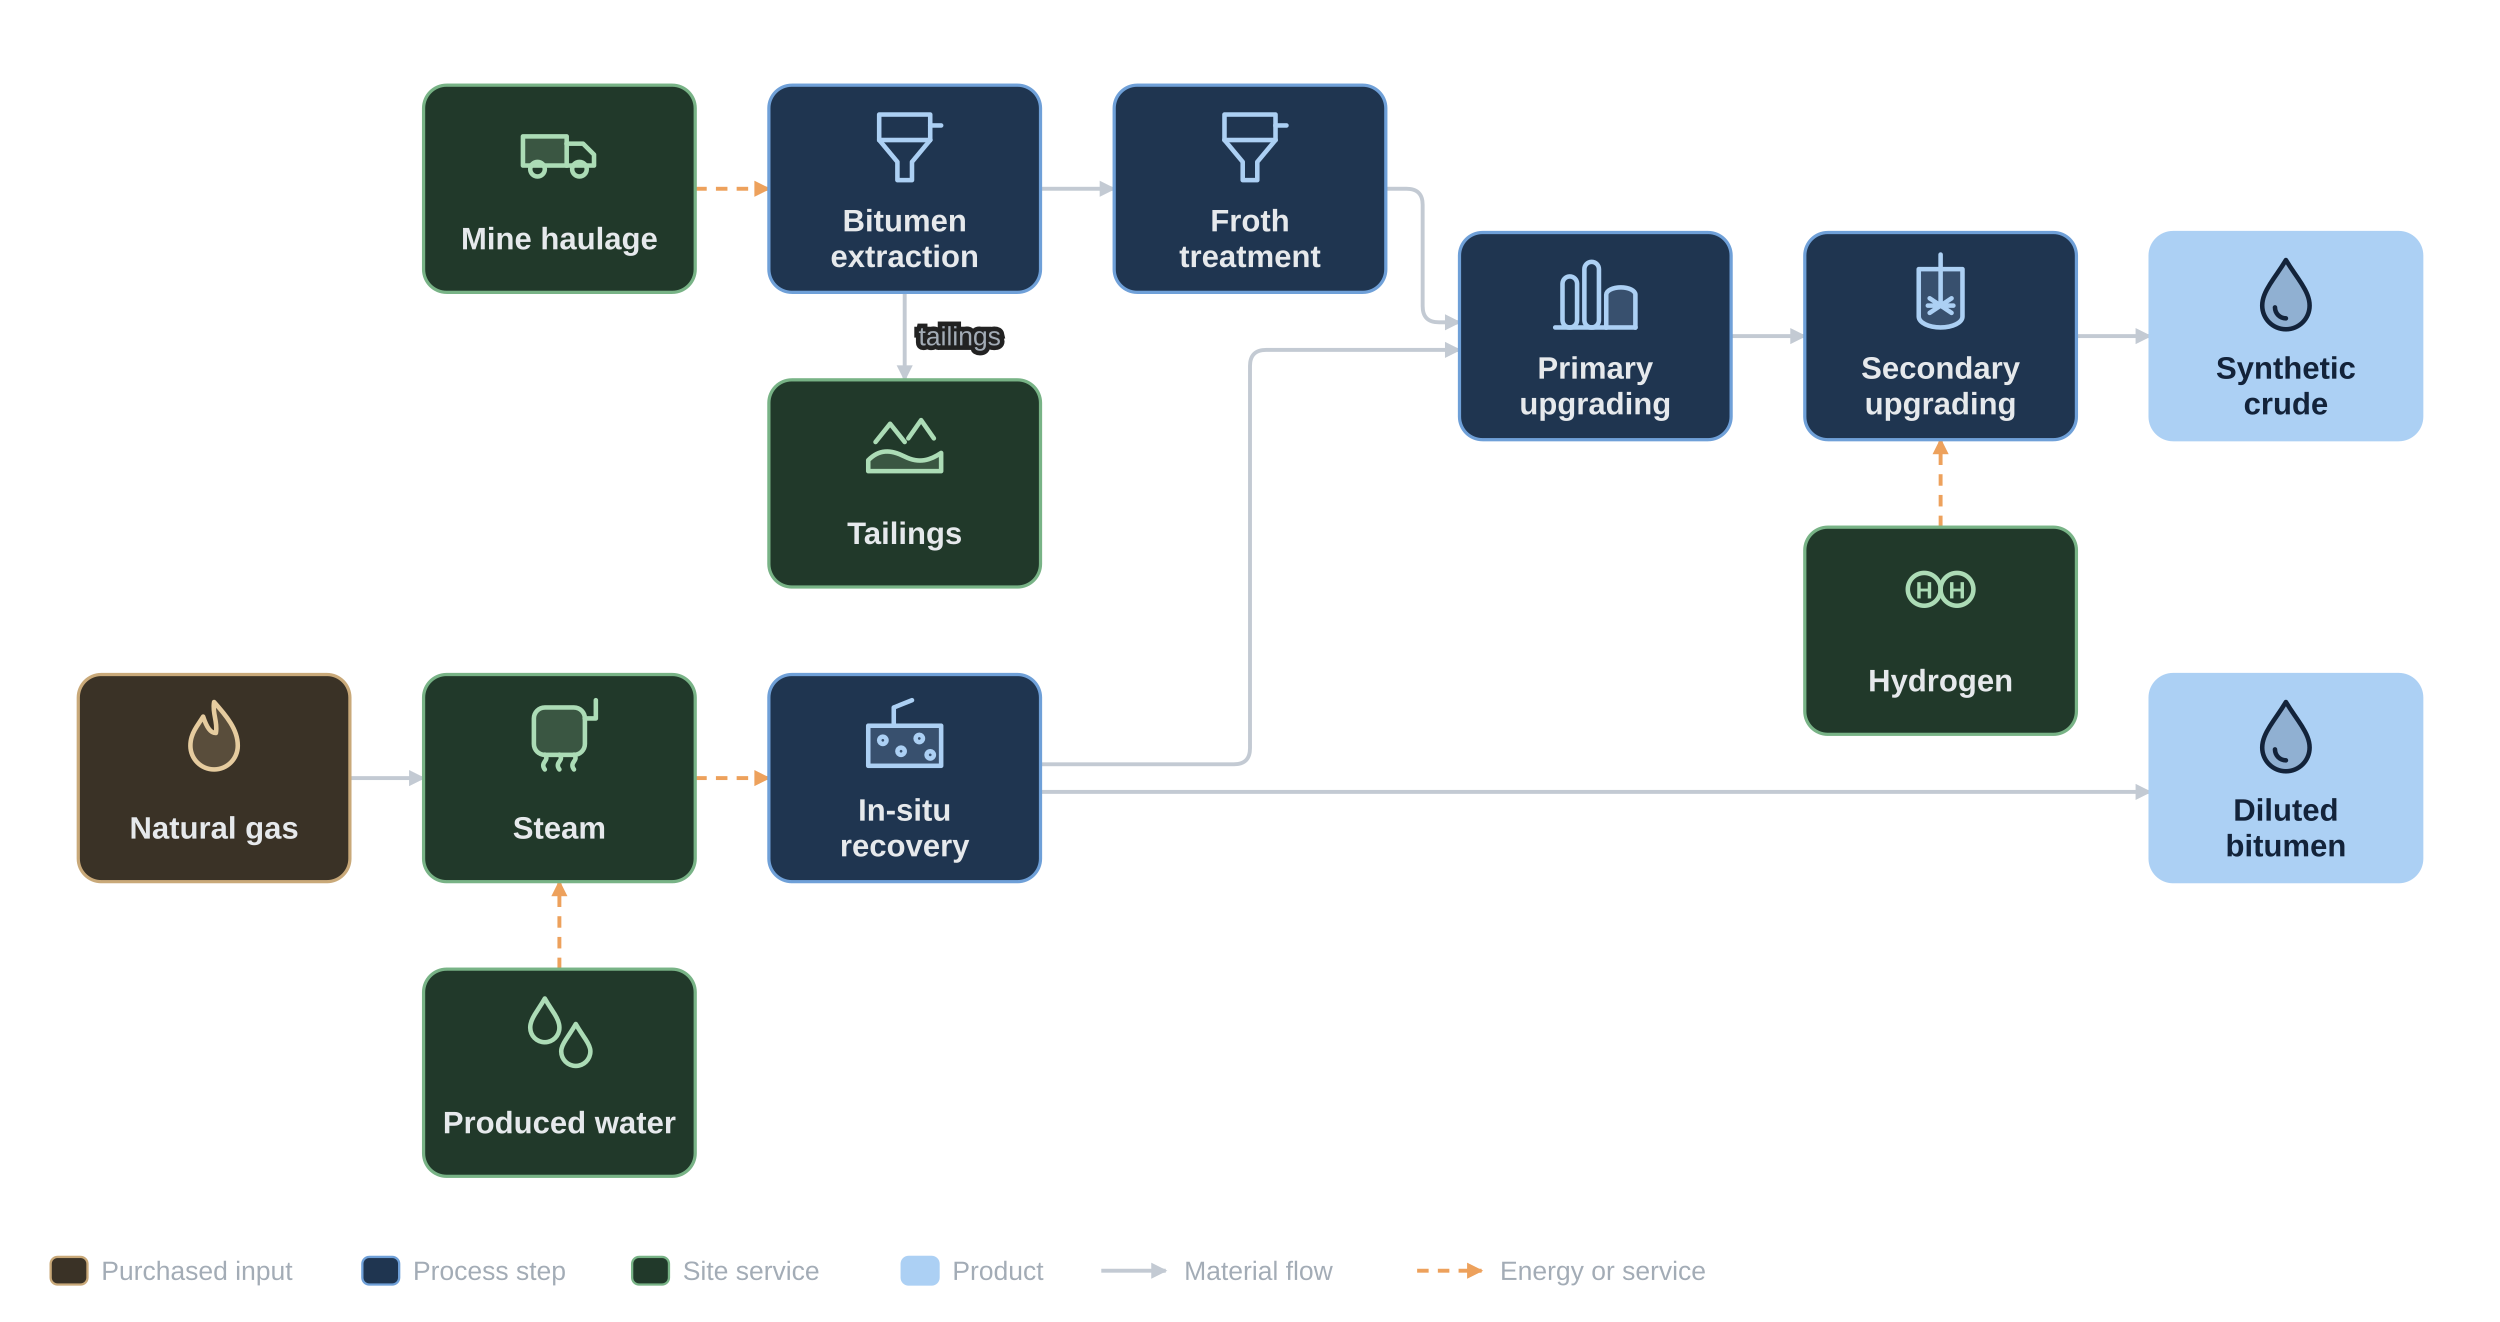
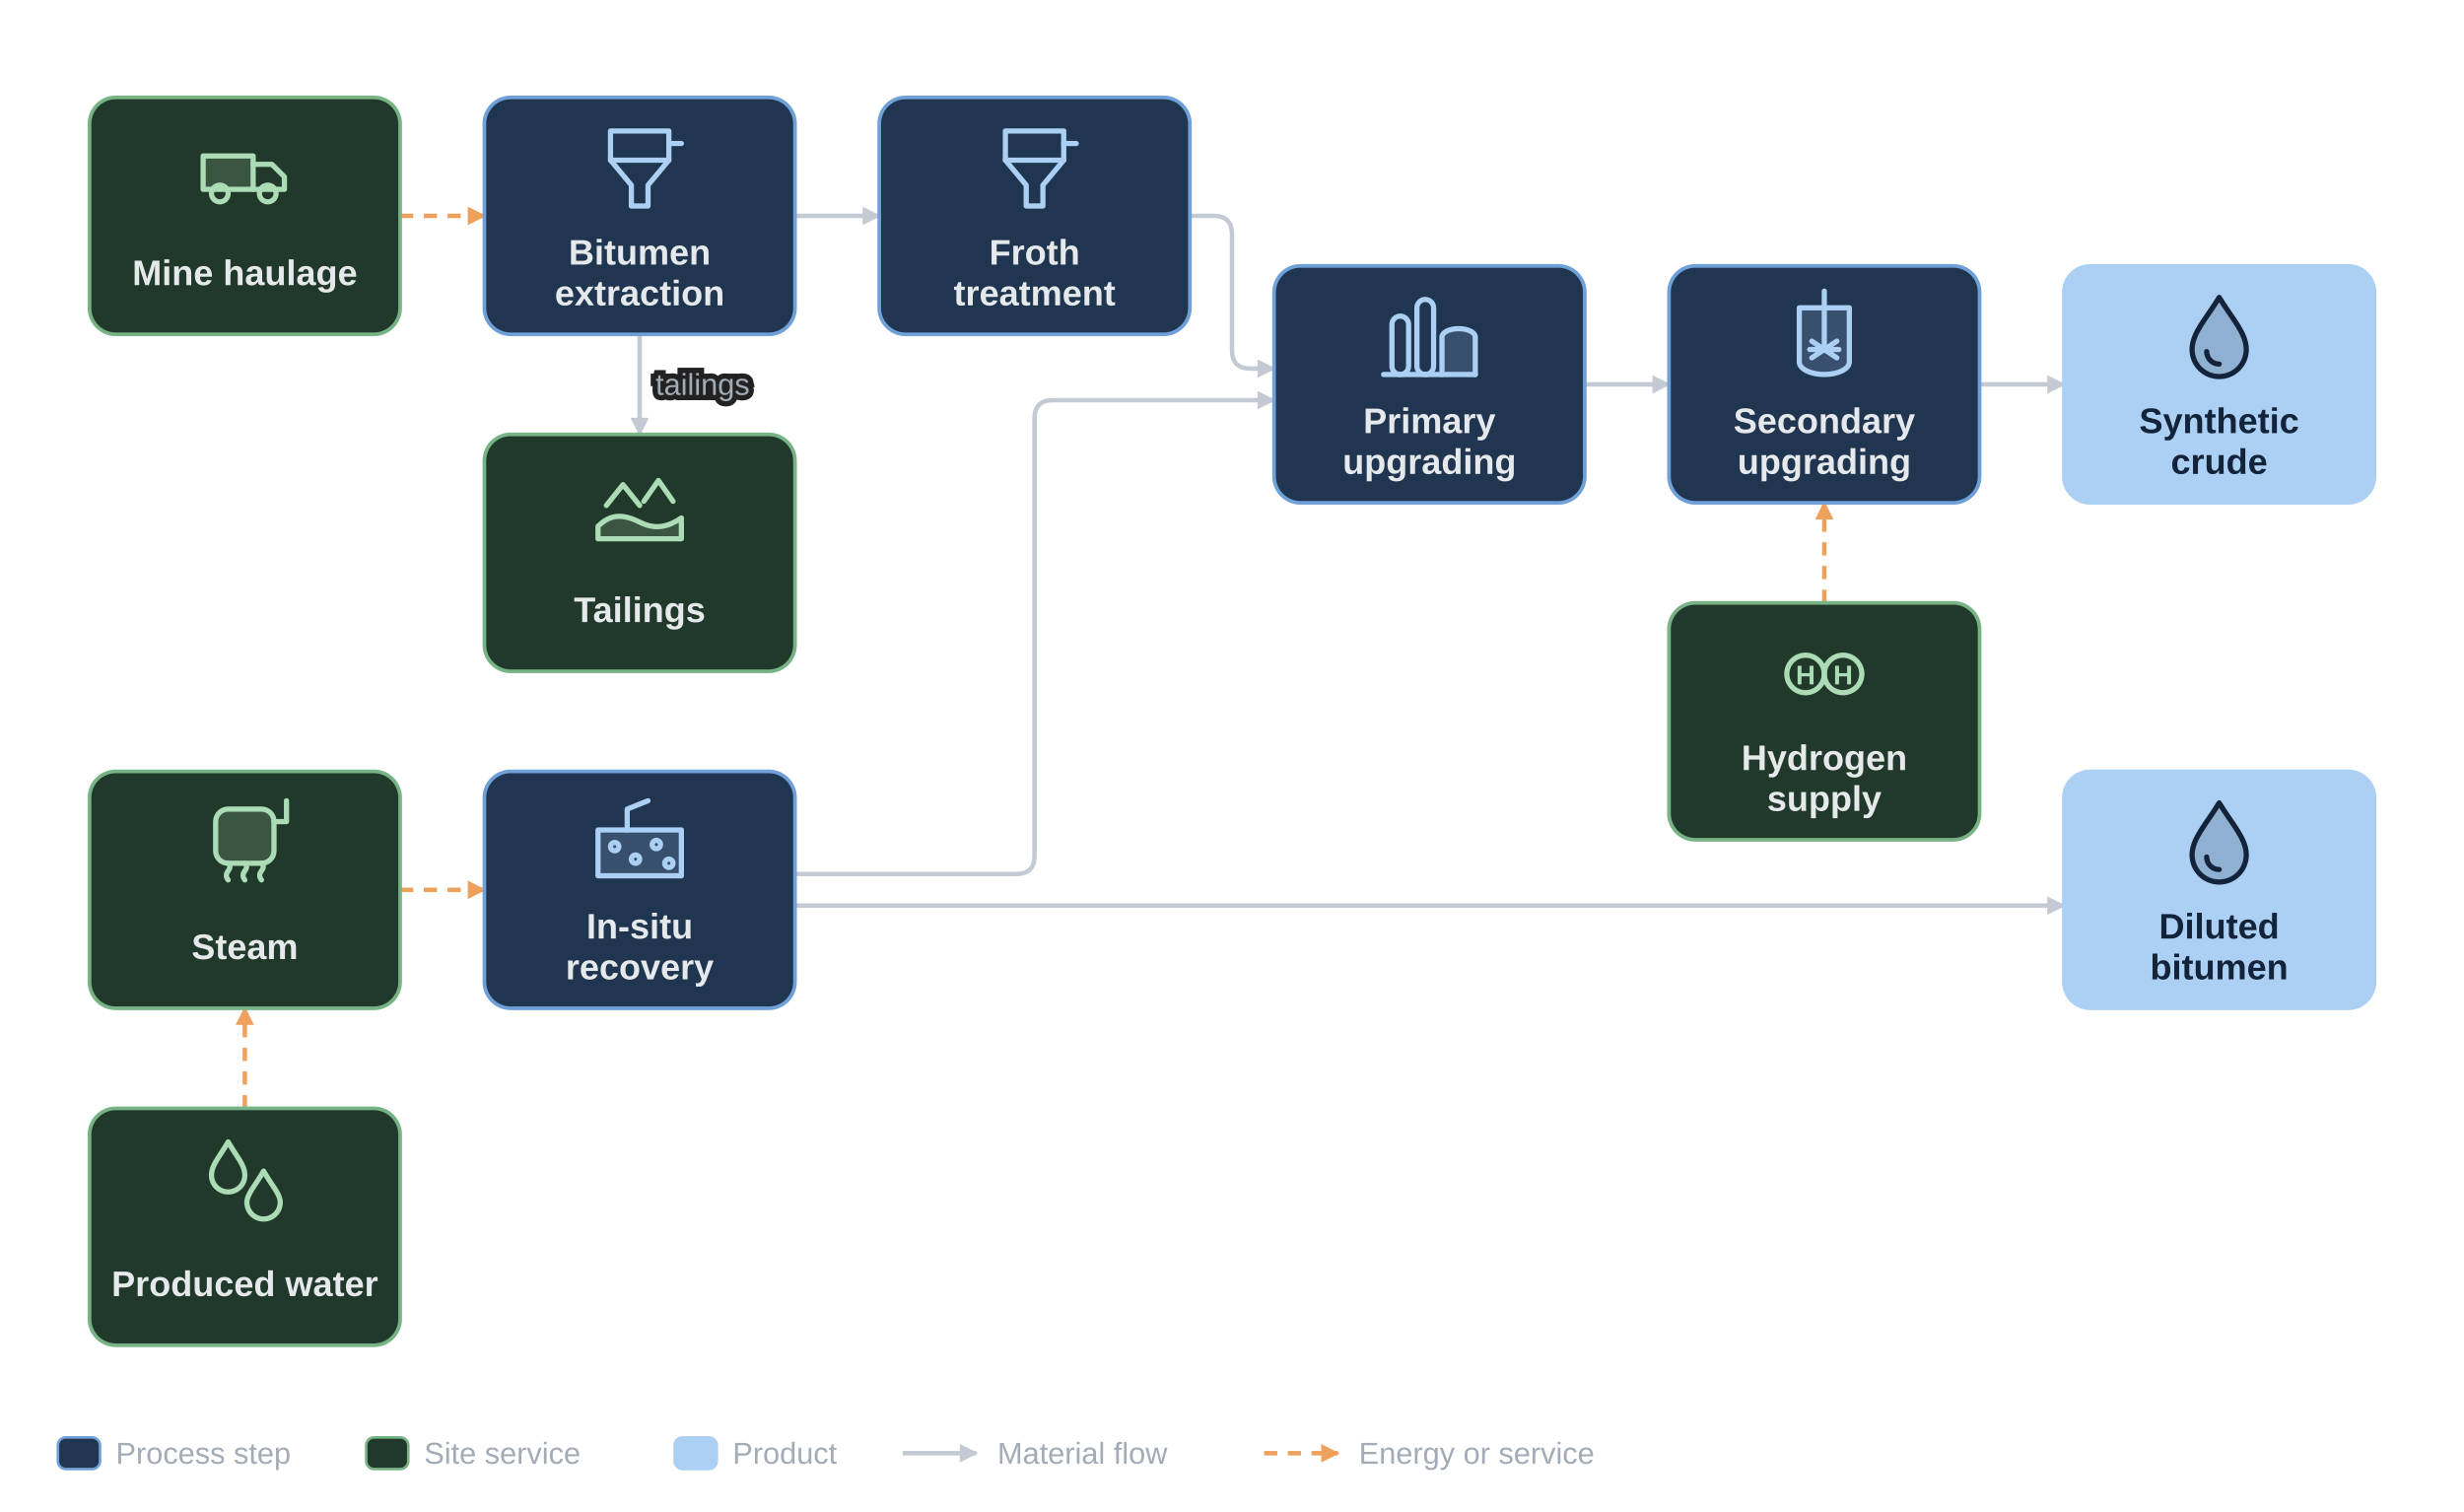
- <svg xmlns="http://www.w3.org/2000/svg" viewBox="0 0 1086 574" width="1086" height="574" font-family="'Source Sans Pro', 'Source Sans 3', 'Segoe UI', 'Helvetica Neue', Arial, sans-serif" role="img" aria-label="Oil sands process flowchart">
+ <svg xmlns="http://www.w3.org/2000/svg" viewBox="0 0 936 574" width="936" height="574" font-family="'Source Sans Pro', 'Source Sans 3', 'Segoe UI', 'Helvetica Neue', Arial, sans-serif" role="img" aria-label="Oil sands process flowchart">
  <defs>
    <symbol id="icon-boiler" viewBox="0 0 48 48">
      <g fill="none" stroke="currentColor" stroke-width="2.5" stroke-linecap="round" stroke-linejoin="round">
        <rect x="10" y="8" width="28" height="26" rx="6" fill="currentColor" fill-opacity="0.18" />
        <path d="M16 42 c-3-4 3-5 0-8 M24 42 c-3-4 3-5 0-8 M32 42 c-3-4 3-5 0-8" />
        <path d="M38 14 H44 V4" />
      </g>
    </symbol>
    <symbol id="icon-hydrogen" viewBox="0 0 48 48">
      <g fill="none" stroke="currentColor" stroke-width="2.5" stroke-linecap="round" stroke-linejoin="round">
        <circle cx="15" cy="24" r="9" />
        <circle cx="33" cy="24" r="9" />
        <text x="15" y="29" text-anchor="middle" font-size="13" font-weight="700" fill="currentColor" stroke="none">H</text>
        <text x="33" y="29" text-anchor="middle" font-size="13" font-weight="700" fill="currentColor" stroke="none">H</text>
      </g>
    </symbol>
    <symbol id="icon-liquid-fuel" viewBox="0 0 48 48">
      <g fill="none" stroke="currentColor" stroke-width="2.5" stroke-linecap="round" stroke-linejoin="round">
        <path d="M24 5 C30 15 37 22 37 30 A13 13 0 0 1 11 30 C11 22 18 15 24 5 Z" fill="currentColor" fill-opacity="0.18" />
        <path d="M18 31 a6 6 0 0 0 6 6" />
-       </g>
-     </symbol>
-     <symbol id="icon-natural-gas" viewBox="0 0 48 48">
-       <g fill="none" stroke="currentColor" stroke-width="2.5" stroke-linecap="round" stroke-linejoin="round">
-         <path d="M24 5 C31 13 37 20 37 29 A13 13 0 0 1 11 29 C11 22 15 18 18 13 C20 19 22 22 25 22 C26 16 23 11 24 5 Z" fill="currentColor" fill-opacity="0.18" />
      </g>
    </symbol>
    <symbol id="icon-oil-sands" viewBox="0 0 48 48">
      <g fill="none" stroke="currentColor" stroke-width="2.5" stroke-linecap="round" stroke-linejoin="round">
        <path d="M4 18 H44 V40 H4 Z" fill="currentColor" fill-opacity="0.18" />
        <circle cx="12" cy="26" r="2" />
        <circle cx="22" cy="32" r="2" />
        <circle cx="32" cy="25" r="2" />
        <circle cx="38" cy="34" r="2" />
        <path d="M18 18 V8 L28 4" />
      </g>
    </symbol>
    <symbol id="icon-reactor" viewBox="0 0 48 48">
      <g fill="none" stroke="currentColor" stroke-width="2.5" stroke-linecap="round" stroke-linejoin="round">
        <path d="M12 10 H36 V36 A12 6 0 0 1 12 36 Z" fill="currentColor" fill-opacity="0.18" />
        <path d="M24 2 V30 M17 30 H31 M18 26 L30 34 M30 26 L18 34" />
      </g>
    </symbol>
    <symbol id="icon-refinery" viewBox="0 0 48 48">
      <g fill="none" stroke="currentColor" stroke-width="2.5" stroke-linecap="round" stroke-linejoin="round">
        <rect x="6" y="14" width="8" height="28" rx="4" />
        <rect x="18" y="6" width="8" height="36" rx="4" />
        <path d="M30 42 V24 A8 4 0 0 1 46 24 V42" fill="currentColor" fill-opacity="0.18" />
        <path d="M2 42 H46" />
      </g>
    </symbol>
    <symbol id="icon-separator" viewBox="0 0 48 48">
      <g fill="none" stroke="currentColor" stroke-width="2.5" stroke-linecap="round" stroke-linejoin="round">
        <path d="M10 6 H38 V20 L28 32 V42 H20 V32 L10 20 Z" />
        <path d="M10 20 H38" />
        <path d="M38 12 H44" />
      </g>
    </symbol>
    <symbol id="icon-tailings" viewBox="0 0 48 48">
      <g fill="none" stroke="currentColor" stroke-width="2.5" stroke-linecap="round" stroke-linejoin="round">
        <path d="M4 34 C10 28 16 28 24 32 C32 36 38 34 44 30 V40 H4 Z" fill="currentColor" fill-opacity="0.18" />
        <path d="M8 24 L16 14 L24 24 M26 22 L33 12 L40 22" />
      </g>
    </symbol>
    <symbol id="icon-truck" viewBox="0 0 48 48">
      <g fill="none" stroke="currentColor" stroke-width="2.5" stroke-linecap="round" stroke-linejoin="round">
        <path d="M4 18 H28 V34 H4 Z" fill="currentColor" fill-opacity="0.18" />
        <path d="M28 22 H37 L43 28 V34 H28" />
        <circle cx="12" cy="36" r="4" />
        <circle cx="35" cy="36" r="4" />
      </g>
    </symbol>
    <symbol id="icon-water" viewBox="0 0 48 48">
      <g fill="none" stroke="currentColor" stroke-width="2.5" stroke-linecap="round" stroke-linejoin="round">
        <path d="M16 6 C20 13 24 17 24 22 A8 8 0 0 1 8 22 C8 17 12 13 16 6 Z" />
        <path d="M33 20 C37 27 41 31 41 35 A8 8 0 0 1 25 35 C25 31 29 27 33 20 Z" />
      </g>
    </symbol>
    <marker id="arrow-material" viewBox="0 0 10 10" refX="9" refY="5" markerWidth="7" markerHeight="7" markerUnits="userSpaceOnUse" orient="auto-start-reverse">
      <path d="M 0 0 L 10 5 L 0 10 z" fill="#c3cad3" />
    </marker>
    <marker id="arrow-energy" viewBox="0 0 10 10" refX="9" refY="5" markerWidth="7" markerHeight="7" markerUnits="userSpaceOnUse" orient="auto-start-reverse">
      <path d="M 0 0 L 10 5 L 0 10 z" fill="#eda15c" />
    </marker>
    <marker id="arrow-emission" viewBox="0 0 10 10" refX="9" refY="5" markerWidth="7" markerHeight="7" markerUnits="userSpaceOnUse" orient="auto-start-reverse">
      <path d="M 0 0 L 10 5 L 0 10 z" fill="#8f9aa6" />
    </marker>
  </defs>
-   <path d="M 302.0 82.0 L 334.0 82.0" fill="none" stroke="#eda15c" stroke-width="1.7" stroke-dasharray="5 4" marker-end="url(#arrow-energy)" />
-   <path d="M 452.0 82.0 L 484.0 82.0" fill="none" stroke="#c3cad3" stroke-width="1.7" marker-end="url(#arrow-material)" />
-   <path d="M 393.0 127.0 L 393.0 165.0" fill="none" stroke="#c3cad3" stroke-width="1.7" marker-end="url(#arrow-material)" />
-   <text x="399.0" y="150.0" text-anchor="start" font-size="11.5" fill="#a3acb6" stroke="#222222" stroke-width="4" paint-order="stroke">tailings</text>
-   <path d="M 602.0 82.0 L 611.0 82.0 Q 618.0 82.0 618.0 89.0 L 618.0 133.0 Q 618.0 140.0 625.0 140.0 L 634.0 140.0" fill="none" stroke="#c3cad3" stroke-width="1.7" marker-end="url(#arrow-material)" />
-   <path d="M 152.0 338.0 L 184.0 338.0" fill="none" stroke="#c3cad3" stroke-width="1.7" marker-end="url(#arrow-material)" />
-   <path d="M 243.0 421.0 L 243.0 383.0" fill="none" stroke="#eda15c" stroke-width="1.7" stroke-dasharray="5 4" marker-end="url(#arrow-energy)" />
-   <path d="M 302.0 338.0 L 334.0 338.0" fill="none" stroke="#eda15c" stroke-width="1.7" stroke-dasharray="5 4" marker-end="url(#arrow-energy)" />
-   <path d="M 452.0 332.0 L 536.0 332.0 Q 543.0 332.0 543.0 325.0 L 543.0 159.0 Q 543.0 152.0 550.0 152.0 L 634.0 152.0" fill="none" stroke="#c3cad3" stroke-width="1.7" marker-end="url(#arrow-material)" />
-   <path d="M 452.0 344.0 L 934.0 344.0" fill="none" stroke="#c3cad3" stroke-width="1.7" marker-end="url(#arrow-material)" />
+   <path d="M 152.0 82.0 L 184.0 82.0" fill="none" stroke="#eda15c" stroke-width="1.7" stroke-dasharray="5 4" marker-end="url(#arrow-energy)" />
+   <path d="M 302.0 82.0 L 334.0 82.0" fill="none" stroke="#c3cad3" stroke-width="1.7" marker-end="url(#arrow-material)" />
+   <path d="M 243.0 127.0 L 243.0 165.0" fill="none" stroke="#c3cad3" stroke-width="1.7" marker-end="url(#arrow-material)" />
+   <text x="249.0" y="150.0" text-anchor="start" font-size="11.5" fill="#a3acb6" stroke="#222222" stroke-width="4" paint-order="stroke">tailings</text>
+   <path d="M 452.0 82.0 L 461.0 82.0 Q 468.0 82.0 468.0 89.0 L 468.0 133.0 Q 468.0 140.0 475.0 140.0 L 484.0 140.0" fill="none" stroke="#c3cad3" stroke-width="1.7" marker-end="url(#arrow-material)" />
+   <path d="M 93.0 421.0 L 93.0 383.0" fill="none" stroke="#eda15c" stroke-width="1.7" stroke-dasharray="5 4" marker-end="url(#arrow-energy)" />
+   <path d="M 152.0 338.0 L 184.0 338.0" fill="none" stroke="#eda15c" stroke-width="1.7" stroke-dasharray="5 4" marker-end="url(#arrow-energy)" />
+   <path d="M 302.0 332.0 L 386.0 332.0 Q 393.0 332.0 393.0 325.0 L 393.0 159.0 Q 393.0 152.0 400.0 152.0 L 484.0 152.0" fill="none" stroke="#c3cad3" stroke-width="1.7" marker-end="url(#arrow-material)" />
+   <path d="M 302.0 344.0 L 784.0 344.0" fill="none" stroke="#c3cad3" stroke-width="1.7" marker-end="url(#arrow-material)" />
+   <path d="M 602.0 146.0 L 634.0 146.0" fill="none" stroke="#c3cad3" stroke-width="1.7" marker-end="url(#arrow-material)" />
+   <path d="M 693.0 229.0 L 693.0 191.0" fill="none" stroke="#eda15c" stroke-width="1.7" stroke-dasharray="5 4" marker-end="url(#arrow-energy)" />
  <path d="M 752.0 146.0 L 784.0 146.0" fill="none" stroke="#c3cad3" stroke-width="1.7" marker-end="url(#arrow-material)" />
-   <path d="M 843.0 229.0 L 843.0 191.0" fill="none" stroke="#eda15c" stroke-width="1.7" stroke-dasharray="5 4" marker-end="url(#arrow-energy)" />
-   <path d="M 902.0 146.0 L 934.0 146.0" fill="none" stroke="#c3cad3" stroke-width="1.7" marker-end="url(#arrow-material)" />
  <g>
-     <rect x="184.0" y="37.0" width="118" height="90" rx="10" fill="#21392a" stroke="#78b386" stroke-width="1.4" />
-     <use href="#icon-truck" x="224.0" y="45.0" width="38" height="38" style="color:#acdcb6" />
-     <text x="243.0" y="108.3" text-anchor="middle" font-size="13.5" font-weight="600" fill="#e6e9ec">Mine haulage</text>
+     <rect x="34.0" y="37.0" width="118" height="90" rx="10" fill="#21392a" stroke="#78b386" stroke-width="1.4" />
+     <use href="#icon-truck" x="74.0" y="45.0" width="38" height="38" style="color:#acdcb6" />
+     <text x="93.0" y="108.3" text-anchor="middle" font-size="13.5" font-weight="600" fill="#e6e9ec">Mine haulage</text>
+   </g>
+   <g>
+     <rect x="184.0" y="37.0" width="118" height="90" rx="10" fill="#1f3550" stroke="#6fa0d8" stroke-width="1.4" />
+     <use href="#icon-separator" x="224.0" y="45.0" width="38" height="38" style="color:#acd0f4" />
+     <text x="243.0" y="100.5" text-anchor="middle" font-size="13.5" font-weight="600" fill="#e6e9ec">Bitumen</text>
+     <text x="243.0" y="116.0" text-anchor="middle" font-size="13.5" font-weight="600" fill="#e6e9ec">extraction</text>
  </g>
  <g>
    <rect x="334.0" y="37.0" width="118" height="90" rx="10" fill="#1f3550" stroke="#6fa0d8" stroke-width="1.4" />
    <use href="#icon-separator" x="374.0" y="45.0" width="38" height="38" style="color:#acd0f4" />
-     <text x="393.0" y="100.5" text-anchor="middle" font-size="13.5" font-weight="600" fill="#e6e9ec">Bitumen</text>
-     <text x="393.0" y="116.0" text-anchor="middle" font-size="13.5" font-weight="600" fill="#e6e9ec">extraction</text>
+     <text x="393.0" y="100.5" text-anchor="middle" font-size="13.5" font-weight="600" fill="#e6e9ec">Froth</text>
+     <text x="393.0" y="116.0" text-anchor="middle" font-size="13.5" font-weight="600" fill="#e6e9ec">treatment</text>
  </g>
  <g>
-     <rect x="484.0" y="37.0" width="118" height="90" rx="10" fill="#1f3550" stroke="#6fa0d8" stroke-width="1.4" />
-     <use href="#icon-separator" x="524.0" y="45.0" width="38" height="38" style="color:#acd0f4" />
-     <text x="543.0" y="100.5" text-anchor="middle" font-size="13.5" font-weight="600" fill="#e6e9ec">Froth</text>
-     <text x="543.0" y="116.0" text-anchor="middle" font-size="13.5" font-weight="600" fill="#e6e9ec">treatment</text>
+     <rect x="184.0" y="165.0" width="118" height="90" rx="10" fill="#21392a" stroke="#78b386" stroke-width="1.4" />
+     <use href="#icon-tailings" x="224.0" y="173.0" width="38" height="38" style="color:#acdcb6" />
+     <text x="243.0" y="236.3" text-anchor="middle" font-size="13.5" font-weight="600" fill="#e6e9ec">Tailings</text>
  </g>
  <g>
-     <rect x="334.0" y="165.0" width="118" height="90" rx="10" fill="#21392a" stroke="#78b386" stroke-width="1.4" />
-     <use href="#icon-tailings" x="374.0" y="173.0" width="38" height="38" style="color:#acdcb6" />
-     <text x="393.0" y="236.3" text-anchor="middle" font-size="13.5" font-weight="600" fill="#e6e9ec">Tailings</text>
+     <rect x="34.0" y="293.0" width="118" height="90" rx="10" fill="#21392a" stroke="#78b386" stroke-width="1.4" />
+     <use href="#icon-boiler" x="74.0" y="301.0" width="38" height="38" style="color:#acdcb6" />
+     <text x="93.0" y="364.3" text-anchor="middle" font-size="13.5" font-weight="600" fill="#e6e9ec">Steam</text>
  </g>
  <g>
-     <rect x="34.0" y="293.0" width="118" height="90" rx="10" fill="#3a3226" stroke="#c9a979" stroke-width="1.4" />
-     <use href="#icon-natural-gas" x="74.0" y="301.0" width="38" height="38" style="color:#e6cc9f" />
-     <text x="93.0" y="364.3" text-anchor="middle" font-size="13.5" font-weight="600" fill="#e6e9ec">Natural gas</text>
+     <rect x="34.0" y="421.0" width="118" height="90" rx="10" fill="#21392a" stroke="#78b386" stroke-width="1.4" />
+     <use href="#icon-water" x="74.0" y="429.0" width="38" height="38" style="color:#acdcb6" />
+     <text x="93.0" y="492.3" text-anchor="middle" font-size="13.5" font-weight="600" fill="#e6e9ec">Produced water</text>
  </g>
  <g>
-     <rect x="184.0" y="293.0" width="118" height="90" rx="10" fill="#21392a" stroke="#78b386" stroke-width="1.4" />
-     <use href="#icon-boiler" x="224.0" y="301.0" width="38" height="38" style="color:#acdcb6" />
-     <text x="243.0" y="364.3" text-anchor="middle" font-size="13.5" font-weight="600" fill="#e6e9ec">Steam</text>
+     <rect x="184.0" y="293.0" width="118" height="90" rx="10" fill="#1f3550" stroke="#6fa0d8" stroke-width="1.4" />
+     <use href="#icon-oil-sands" x="224.0" y="301.0" width="38" height="38" style="color:#acd0f4" />
+     <text x="243.0" y="356.5" text-anchor="middle" font-size="13.5" font-weight="600" fill="#e6e9ec">In-situ</text>
+     <text x="243.0" y="372.0" text-anchor="middle" font-size="13.5" font-weight="600" fill="#e6e9ec">recovery</text>
  </g>
  <g>
-     <rect x="184.0" y="421.0" width="118" height="90" rx="10" fill="#21392a" stroke="#78b386" stroke-width="1.4" />
-     <use href="#icon-water" x="224.0" y="429.0" width="38" height="38" style="color:#acdcb6" />
-     <text x="243.0" y="492.3" text-anchor="middle" font-size="13.5" font-weight="600" fill="#e6e9ec">Produced water</text>
-   </g>
-   <g>
-     <rect x="334.0" y="293.0" width="118" height="90" rx="10" fill="#1f3550" stroke="#6fa0d8" stroke-width="1.4" />
-     <use href="#icon-oil-sands" x="374.0" y="301.0" width="38" height="38" style="color:#acd0f4" />
-     <text x="393.0" y="356.5" text-anchor="middle" font-size="13.5" font-weight="600" fill="#e6e9ec">In-situ</text>
-     <text x="393.0" y="372.0" text-anchor="middle" font-size="13.5" font-weight="600" fill="#e6e9ec">recovery</text>
+     <rect x="484.0" y="101.0" width="118" height="90" rx="10" fill="#1f3550" stroke="#6fa0d8" stroke-width="1.4" />
+     <use href="#icon-refinery" x="524.0" y="109.0" width="38" height="38" style="color:#acd0f4" />
+     <text x="543.0" y="164.5" text-anchor="middle" font-size="13.5" font-weight="600" fill="#e6e9ec">Primary</text>
+     <text x="543.0" y="180.0" text-anchor="middle" font-size="13.5" font-weight="600" fill="#e6e9ec">upgrading</text>
  </g>
  <g>
    <rect x="634.0" y="101.0" width="118" height="90" rx="10" fill="#1f3550" stroke="#6fa0d8" stroke-width="1.4" />
-     <use href="#icon-refinery" x="674.0" y="109.0" width="38" height="38" style="color:#acd0f4" />
-     <text x="693.0" y="164.5" text-anchor="middle" font-size="13.5" font-weight="600" fill="#e6e9ec">Primary</text>
+     <use href="#icon-reactor" x="674.0" y="109.0" width="38" height="38" style="color:#acd0f4" />
+     <text x="693.0" y="164.5" text-anchor="middle" font-size="13.5" font-weight="600" fill="#e6e9ec">Secondary</text>
    <text x="693.0" y="180.0" text-anchor="middle" font-size="13.5" font-weight="600" fill="#e6e9ec">upgrading</text>
  </g>
  <g>
-     <rect x="784.0" y="101.0" width="118" height="90" rx="10" fill="#1f3550" stroke="#6fa0d8" stroke-width="1.4" />
-     <use href="#icon-reactor" x="824.0" y="109.0" width="38" height="38" style="color:#acd0f4" />
-     <text x="843.0" y="164.5" text-anchor="middle" font-size="13.5" font-weight="600" fill="#e6e9ec">Secondary</text>
-     <text x="843.0" y="180.0" text-anchor="middle" font-size="13.5" font-weight="600" fill="#e6e9ec">upgrading</text>
+     <rect x="634.0" y="229.0" width="118" height="90" rx="10" fill="#21392a" stroke="#78b386" stroke-width="1.4" />
+     <use href="#icon-hydrogen" x="674.0" y="237.0" width="38" height="38" style="color:#acdcb6" />
+     <text x="693.0" y="292.5" text-anchor="middle" font-size="13.5" font-weight="600" fill="#e6e9ec">Hydrogen</text>
+     <text x="693.0" y="308.0" text-anchor="middle" font-size="13.5" font-weight="600" fill="#e6e9ec">supply</text>
  </g>
  <g>
-     <rect x="784.0" y="229.0" width="118" height="90" rx="10" fill="#21392a" stroke="#78b386" stroke-width="1.4" />
-     <use href="#icon-hydrogen" x="824.0" y="237.0" width="38" height="38" style="color:#acdcb6" />
-     <text x="843.0" y="300.3" text-anchor="middle" font-size="13.5" font-weight="600" fill="#e6e9ec">Hydrogen</text>
+     <rect x="784.0" y="101.0" width="118" height="90" rx="10" fill="#acd0f4" stroke="#acd0f4" stroke-width="1.4" />
+     <use href="#icon-liquid-fuel" x="824.0" y="109.0" width="38" height="38" style="color:#13233a" />
+     <text x="843.0" y="164.5" text-anchor="middle" font-size="13.5" font-weight="600" fill="#13233a">Synthetic</text>
+     <text x="843.0" y="180.0" text-anchor="middle" font-size="13.5" font-weight="600" fill="#13233a">crude</text>
  </g>
  <g>
-     <rect x="934.0" y="101.0" width="118" height="90" rx="10" fill="#acd0f4" stroke="#acd0f4" stroke-width="1.4" />
-     <use href="#icon-liquid-fuel" x="974.0" y="109.0" width="38" height="38" style="color:#13233a" />
-     <text x="993.0" y="164.5" text-anchor="middle" font-size="13.5" font-weight="600" fill="#13233a">Synthetic</text>
-     <text x="993.0" y="180.0" text-anchor="middle" font-size="13.5" font-weight="600" fill="#13233a">crude</text>
+     <rect x="784.0" y="293.0" width="118" height="90" rx="10" fill="#acd0f4" stroke="#acd0f4" stroke-width="1.4" />
+     <use href="#icon-liquid-fuel" x="824.0" y="301.0" width="38" height="38" style="color:#13233a" />
+     <text x="843.0" y="356.5" text-anchor="middle" font-size="13.5" font-weight="600" fill="#13233a">Diluted</text>
+     <text x="843.0" y="372.0" text-anchor="middle" font-size="13.5" font-weight="600" fill="#13233a">bitumen</text>
  </g>
-   <g>
-     <rect x="934.0" y="293.0" width="118" height="90" rx="10" fill="#acd0f4" stroke="#acd0f4" stroke-width="1.4" />
-     <use href="#icon-liquid-fuel" x="974.0" y="301.0" width="38" height="38" style="color:#13233a" />
-     <text x="993.0" y="356.5" text-anchor="middle" font-size="13.5" font-weight="600" fill="#13233a">Diluted</text>
-     <text x="993.0" y="372.0" text-anchor="middle" font-size="13.5" font-weight="600" fill="#13233a">bitumen</text>
-   </g>
-   <rect x="22.0" y="546" width="16" height="12" rx="3" fill="#3a3226" stroke="#c9a979" />
-   <text x="44.0" y="556" font-size="11.5" fill="#a3acb6">Purchased input</text>
-   <rect x="157.4" y="546" width="16" height="12" rx="3" fill="#1f3550" stroke="#6fa0d8" />
-   <text x="179.4" y="556" font-size="11.5" fill="#a3acb6">Process step</text>
-   <rect x="274.6" y="546" width="16" height="12" rx="3" fill="#21392a" stroke="#78b386" />
-   <text x="296.6" y="556" font-size="11.5" fill="#a3acb6">Site service</text>
-   <rect x="391.7" y="546" width="16" height="12" rx="3" fill="#acd0f4" stroke="#acd0f4" />
-   <text x="413.7" y="556" font-size="11.5" fill="#a3acb6">Product</text>
-   <path d="M 478.4 552 H 506.4" stroke="#c3cad3" stroke-width="1.7" marker-end="url(#arrow-material)" />
-   <text x="514.4" y="556" font-size="11.5" fill="#a3acb6">Material flow</text>
-   <path d="M 615.6 552 H 643.6" stroke="#eda15c" stroke-width="1.7" stroke-dasharray="5 4" marker-end="url(#arrow-energy)" />
-   <text x="651.6" y="556" font-size="11.5" fill="#a3acb6">Energy or service</text>
+   <rect x="22.0" y="546" width="16" height="12" rx="3" fill="#1f3550" stroke="#6fa0d8" />
+   <text x="44.0" y="556" font-size="11.5" fill="#a3acb6">Process step</text>
+   <rect x="139.1" y="546" width="16" height="12" rx="3" fill="#21392a" stroke="#78b386" />
+   <text x="161.1" y="556" font-size="11.5" fill="#a3acb6">Site service</text>
+   <rect x="256.3" y="546" width="16" height="12" rx="3" fill="#acd0f4" stroke="#acd0f4" />
+   <text x="278.3" y="556" font-size="11.5" fill="#a3acb6">Product</text>
+   <path d="M 342.9 552 H 370.9" stroke="#c3cad3" stroke-width="1.7" marker-end="url(#arrow-material)" />
+   <text x="378.9" y="556" font-size="11.5" fill="#a3acb6">Material flow</text>
+   <path d="M 480.2 552 H 508.2" stroke="#eda15c" stroke-width="1.7" stroke-dasharray="5 4" marker-end="url(#arrow-energy)" />
+   <text x="516.2" y="556" font-size="11.5" fill="#a3acb6">Energy or service</text>
</svg>
